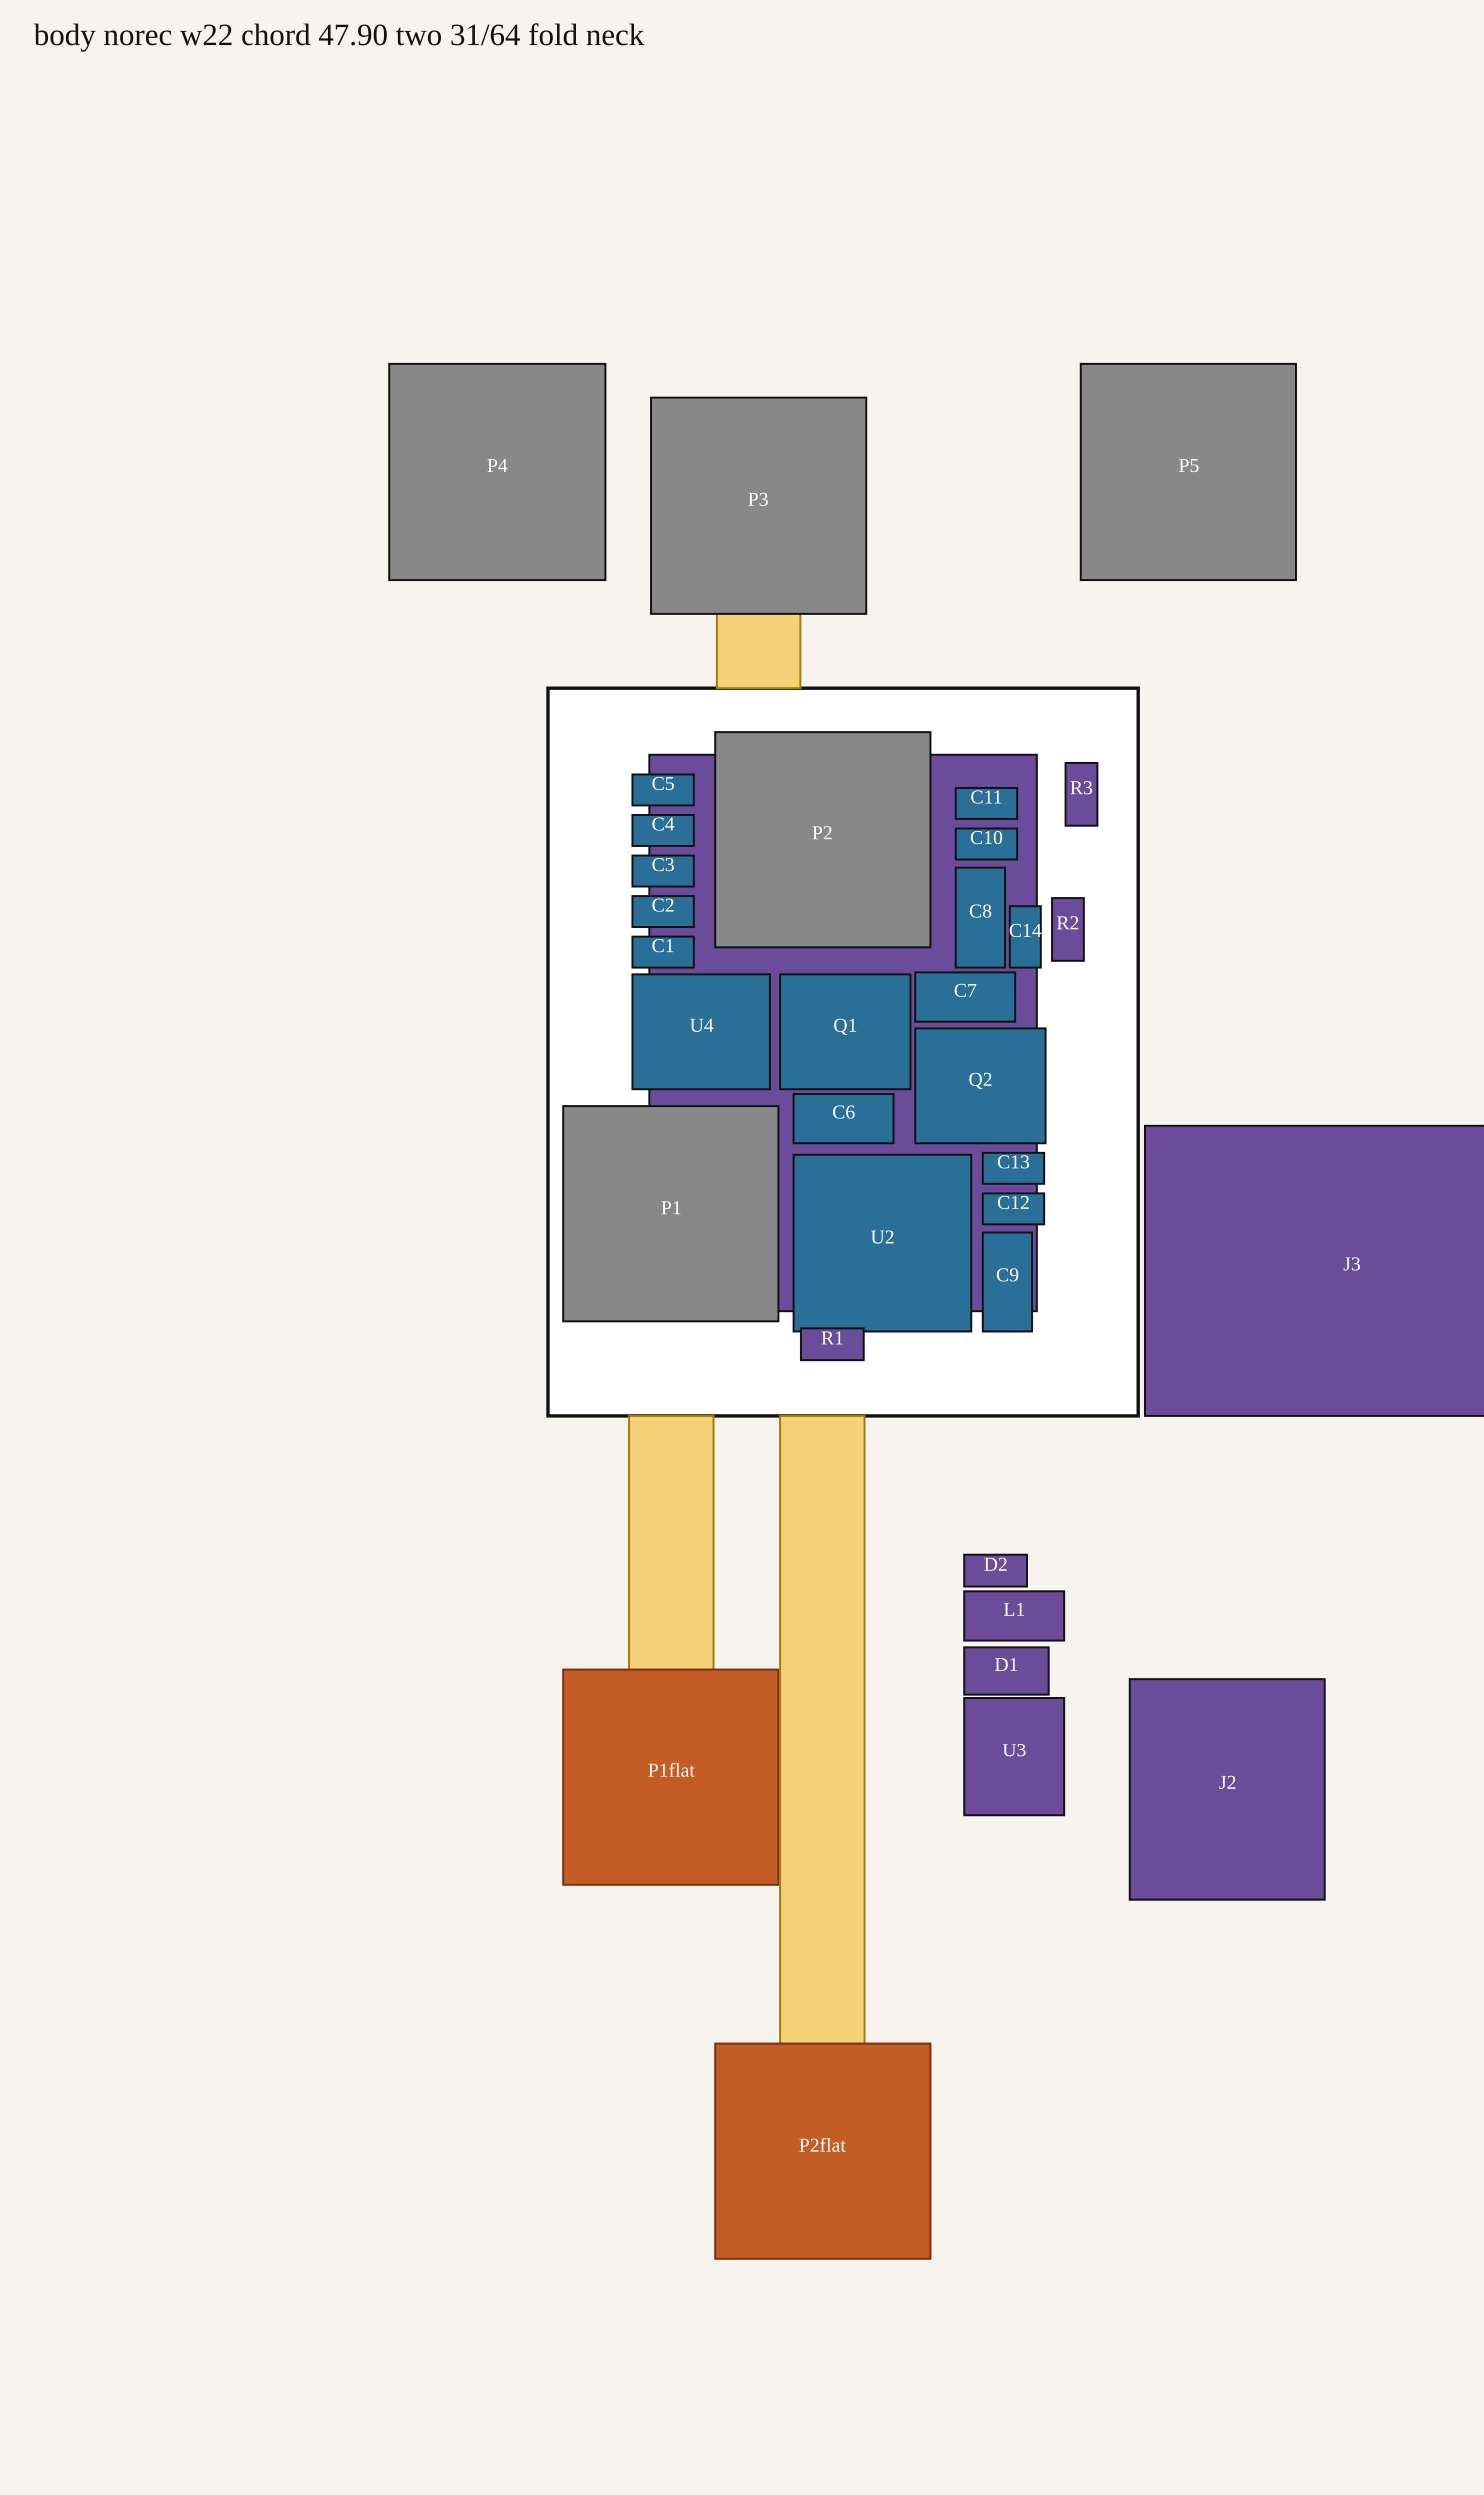
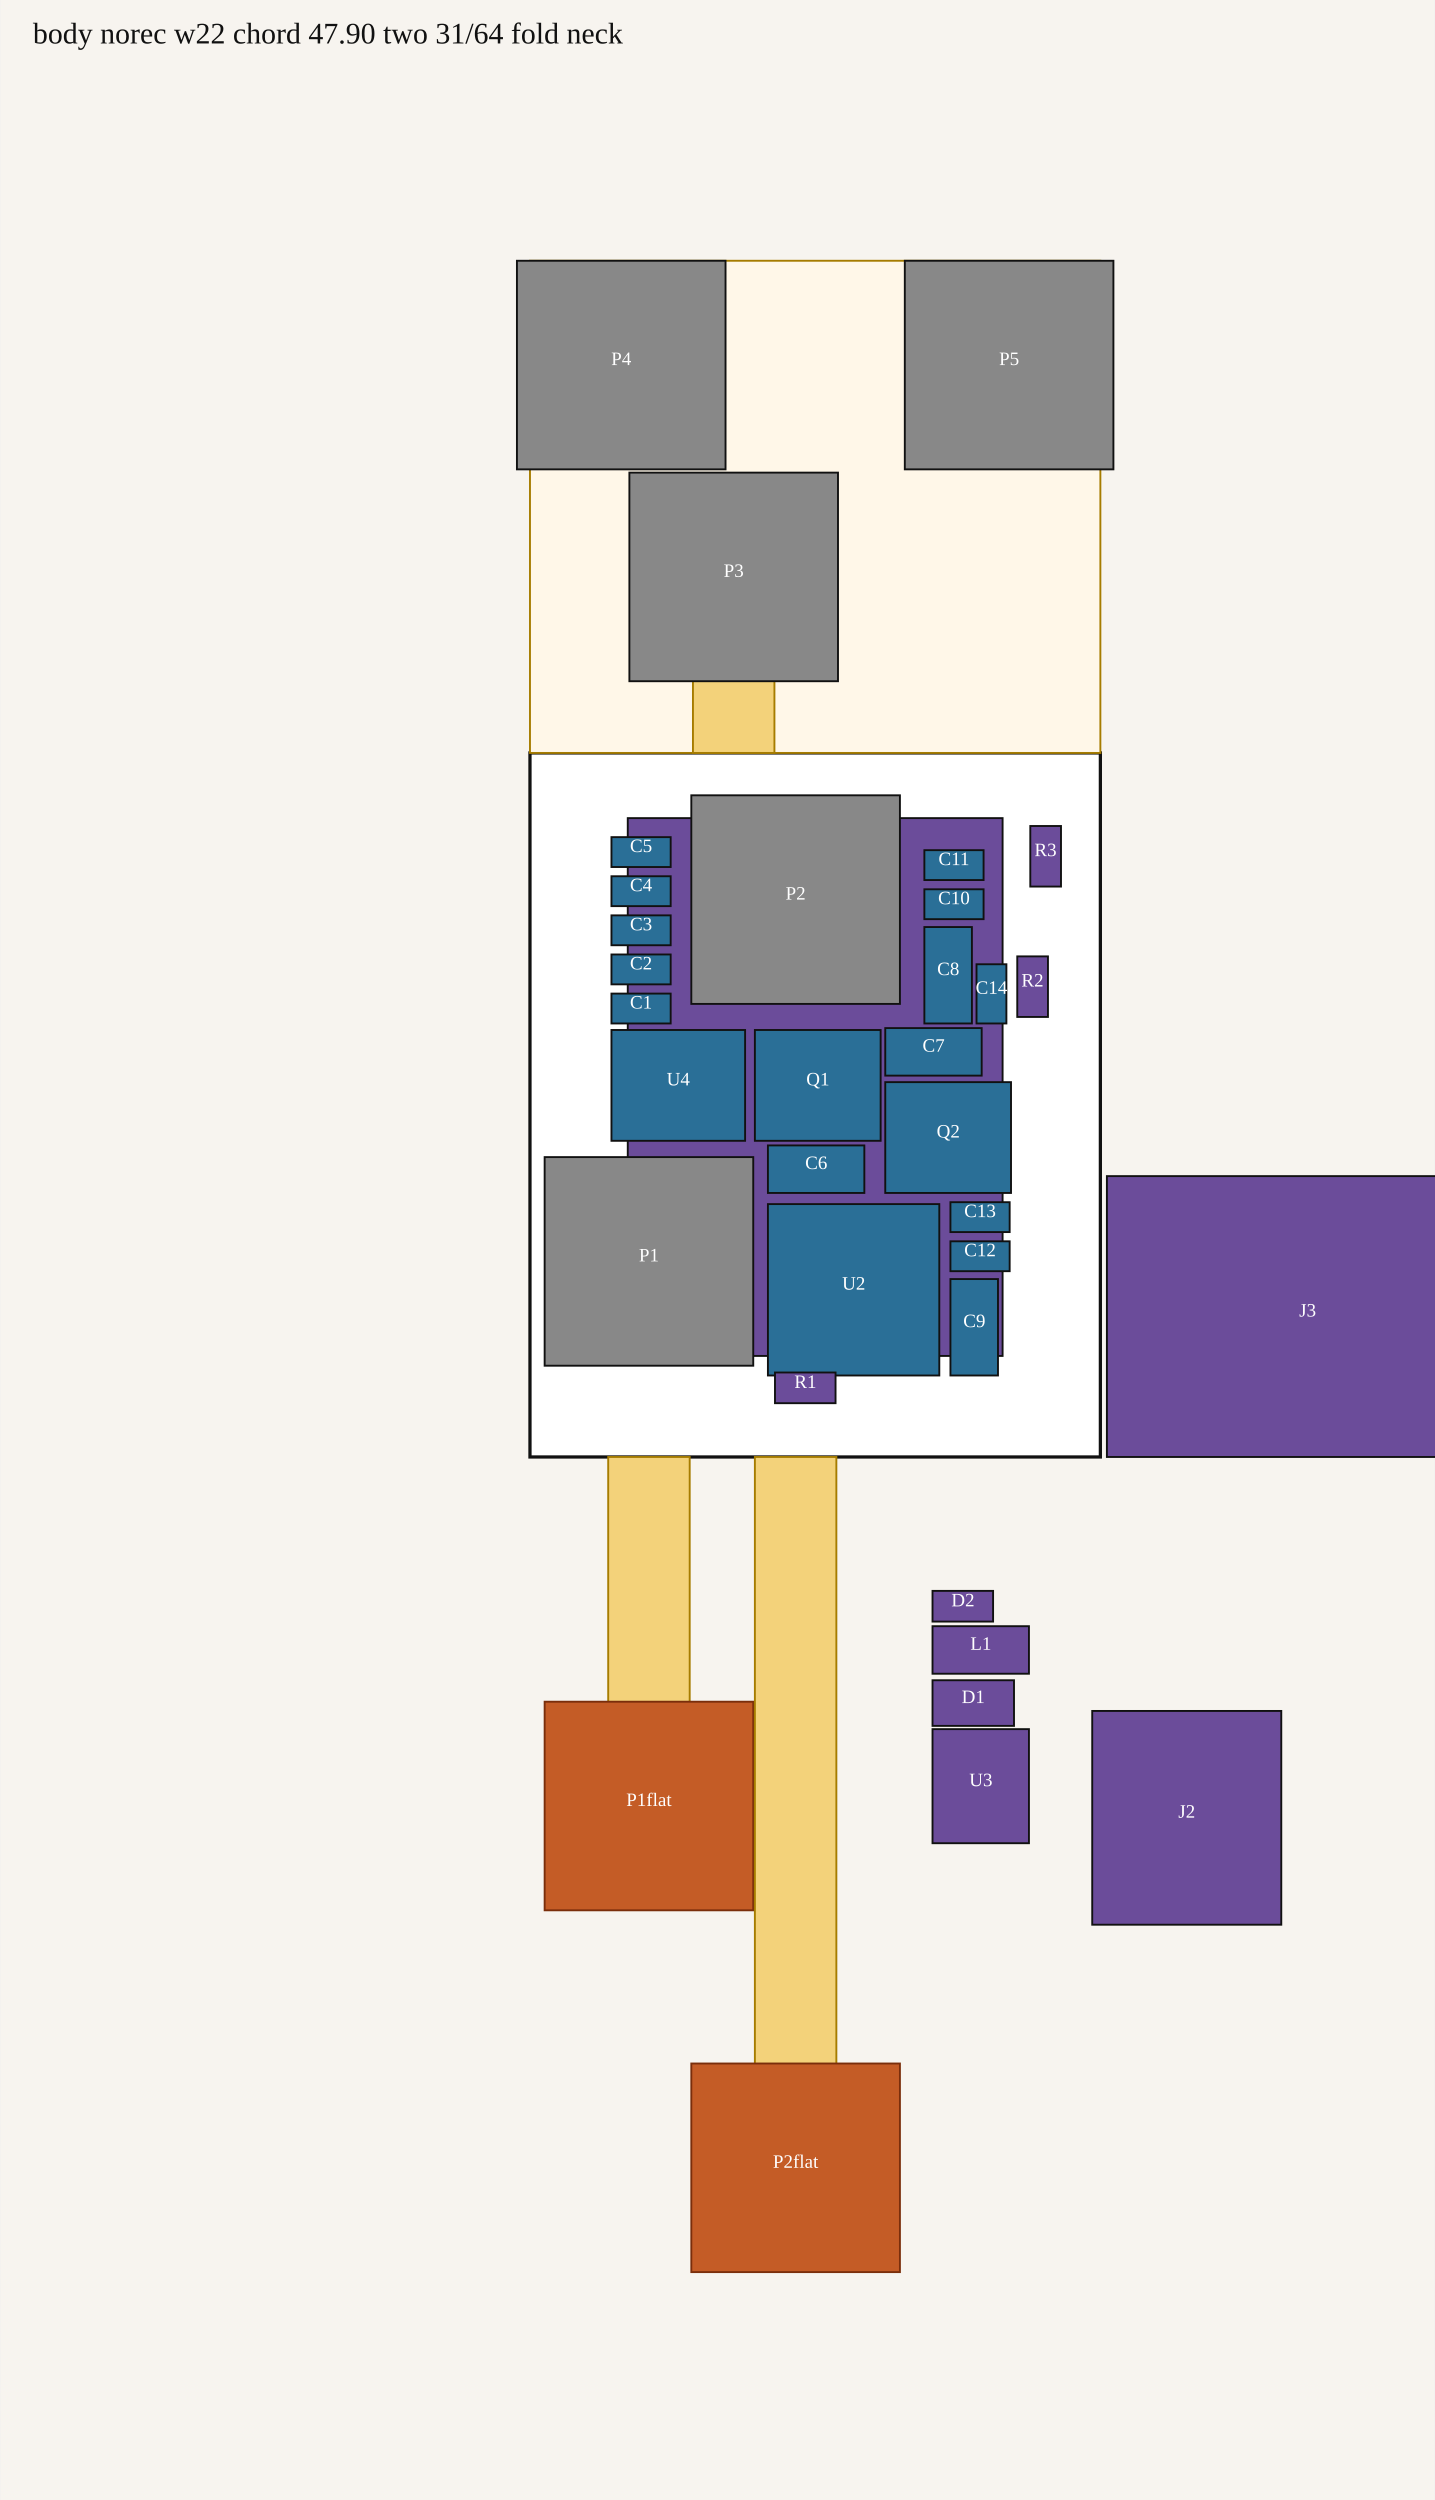
- <svg xmlns="http://www.w3.org/2000/svg" width="528" height="888" viewBox="0 0 528.0 888.0">
+ <svg xmlns="http://www.w3.org/2000/svg" width="528" height="920" viewBox="0 0 528.0 920.4">
  <rect width="100%" height="100%" fill="#f7f4ef" />
-   <rect x="195.0" y="244.8" width="210.0" height="259.2" fill="#fff" stroke="#111" stroke-width="1.2" />
-   <rect x="223.8" y="504.0" width="30.0" height="128.5" fill="#f3d27a" stroke="#a67c00" stroke-width="0.7" />
-   <rect x="200.4" y="594.1" width="76.8" height="76.8" fill="#c45c26" stroke="#7a2e0b" stroke-width="0.7" />
-   <text x="238.8" y="632.5" font-size="7" text-anchor="middle" fill="#fff">P1flat</text>
-   <rect x="277.8" y="504.0" width="30.0" height="261.7" fill="#f3d27a" stroke="#a67c00" stroke-width="0.7" />
-   <rect x="254.4" y="727.3" width="76.8" height="76.8" fill="#c45c26" stroke="#7a2e0b" stroke-width="0.7" />
-   <text x="292.8" y="765.7" font-size="7" text-anchor="middle" fill="#fff">P2flat</text>
-   <rect x="255.0" y="180.0" width="30.0" height="64.8" fill="#f3d27a" stroke="#a67c00" stroke-width="0.7" />
-   <rect x="231.0" y="268.8" width="138.0" height="198.0" fill="#6b4c9a" stroke="#111" stroke-width="0.7" />
-   <text x="300.0" y="367.8" font-size="7" text-anchor="middle" fill="#fff">U1</text>
-   <rect x="200.4" y="393.6" width="76.8" height="76.8" fill="#888" stroke="#111" stroke-width="0.7" />
-   <text x="238.8" y="432.0" font-size="7" text-anchor="middle" fill="#fff">P1</text>
-   <rect x="254.4" y="260.4" width="76.8" height="76.8" fill="#888" stroke="#111" stroke-width="0.7" />
-   <text x="292.8" y="298.8" font-size="7" text-anchor="middle" fill="#fff">P2</text>
-   <rect x="231.6" y="141.6" width="76.8" height="76.8" fill="#888" stroke="#111" stroke-width="0.7" />
-   <text x="270.0" y="180.0" font-size="7" text-anchor="middle" fill="#fff">P3</text>
-   <rect x="138.6" y="129.6" width="76.8" height="76.8" fill="#888" stroke="#111" stroke-width="0.7" />
-   <text x="177.0" y="168.0" font-size="7" text-anchor="middle" fill="#fff">P4</text>
-   <rect x="384.6" y="129.6" width="76.8" height="76.8" fill="#888" stroke="#111" stroke-width="0.7" />
-   <text x="423.0" y="168.0" font-size="7" text-anchor="middle" fill="#fff">P5</text>
-   <rect x="282.6" y="410.9" width="63.1" height="63.1" fill="#2a6f97" stroke="#111" stroke-width="0.7" />
-   <text x="314.2" y="442.4" font-size="7" text-anchor="middle" fill="#fff">U2</text>
-   <rect x="343.2" y="604.2" width="35.5" height="42.0" fill="#6b4c9a" stroke="#111" stroke-width="0.7" />
-   <text x="361.0" y="625.2" font-size="7" text-anchor="middle" fill="#fff">U3</text>
-   <rect x="225.0" y="346.8" width="49.2" height="40.8" fill="#2a6f97" stroke="#111" stroke-width="0.7" />
-   <text x="249.6" y="367.2" font-size="7" text-anchor="middle" fill="#fff">U4</text>
-   <rect x="402.0" y="597.5" width="69.6" height="78.7" fill="#6b4c9a" stroke="#111" stroke-width="0.7" />
-   <text x="436.8" y="636.8" font-size="7" text-anchor="middle" fill="#fff">J2</text>
-   <rect x="407.4" y="400.6" width="147.7" height="103.4" fill="#6b4c9a" stroke="#111" stroke-width="0.7" />
-   <text x="481.3" y="452.3" font-size="7" text-anchor="middle" fill="#fff">J3</text>
-   <rect x="343.2" y="586.2" width="30.0" height="16.8" fill="#6b4c9a" stroke="#111" stroke-width="0.7" />
-   <text x="358.2" y="594.6" font-size="7" text-anchor="middle" fill="#fff">D1</text>
-   <rect x="343.2" y="566.3" width="35.5" height="17.5" fill="#6b4c9a" stroke="#111" stroke-width="0.7" />
-   <text x="361.0" y="575.0" font-size="7" text-anchor="middle" fill="#fff">L1</text>
-   <rect x="343.2" y="553.3" width="22.3" height="11.3" fill="#6b4c9a" stroke="#111" stroke-width="0.7" />
-   <text x="354.4" y="559.0" font-size="7" text-anchor="middle" fill="#fff">D2</text>
-   <rect x="277.8" y="346.8" width="46.3" height="40.8" fill="#2a6f97" stroke="#111" stroke-width="0.7" />
-   <text x="301.0" y="367.2" font-size="7" text-anchor="middle" fill="#fff">Q1</text>
-   <rect x="325.8" y="366.0" width="46.3" height="40.8" fill="#2a6f97" stroke="#111" stroke-width="0.7" />
-   <text x="349.0" y="386.4" font-size="7" text-anchor="middle" fill="#fff">Q2</text>
-   <rect x="285.2" y="472.9" width="22.3" height="11.3" fill="#6b4c9a" stroke="#111" stroke-width="0.7" />
-   <text x="296.4" y="478.6" font-size="7" text-anchor="middle" fill="#fff">R1</text>
-   <rect x="374.4" y="319.7" width="11.3" height="22.3" fill="#6b4c9a" stroke="#111" stroke-width="0.7" />
-   <text x="380.0" y="330.8" font-size="7" text-anchor="middle" fill="#fff">R2</text>
-   <rect x="379.2" y="271.7" width="11.3" height="22.3" fill="#6b4c9a" stroke="#111" stroke-width="0.7" />
-   <text x="384.8" y="282.8" font-size="7" text-anchor="middle" fill="#fff">R3</text>
-   <rect x="225.0" y="333.4" width="21.8" height="11.0" fill="#2a6f97" stroke="#111" stroke-width="0.7" />
-   <text x="235.9" y="338.9" font-size="7" text-anchor="middle" fill="#fff">C1</text>
-   <rect x="225.0" y="319.0" width="21.8" height="11.0" fill="#2a6f97" stroke="#111" stroke-width="0.7" />
-   <text x="235.9" y="324.5" font-size="7" text-anchor="middle" fill="#fff">C2</text>
-   <rect x="225.0" y="304.6" width="21.8" height="11.0" fill="#2a6f97" stroke="#111" stroke-width="0.7" />
-   <text x="235.9" y="310.1" font-size="7" text-anchor="middle" fill="#fff">C3</text>
-   <rect x="225.0" y="290.2" width="21.8" height="11.0" fill="#2a6f97" stroke="#111" stroke-width="0.7" />
-   <text x="235.9" y="295.7" font-size="7" text-anchor="middle" fill="#fff">C4</text>
-   <rect x="225.0" y="275.8" width="21.8" height="11.0" fill="#2a6f97" stroke="#111" stroke-width="0.7" />
-   <text x="235.9" y="281.3" font-size="7" text-anchor="middle" fill="#fff">C5</text>
-   <rect x="282.6" y="389.3" width="35.5" height="17.5" fill="#2a6f97" stroke="#111" stroke-width="0.7" />
-   <text x="300.4" y="398.0" font-size="7" text-anchor="middle" fill="#fff">C6</text>
-   <rect x="325.8" y="346.1" width="35.5" height="17.5" fill="#2a6f97" stroke="#111" stroke-width="0.7" />
-   <text x="343.6" y="354.8" font-size="7" text-anchor="middle" fill="#fff">C7</text>
-   <rect x="340.2" y="308.9" width="17.5" height="35.5" fill="#2a6f97" stroke="#111" stroke-width="0.7" />
-   <text x="349.0" y="326.6" font-size="7" text-anchor="middle" fill="#fff">C8</text>
-   <rect x="349.8" y="438.5" width="17.5" height="35.5" fill="#2a6f97" stroke="#111" stroke-width="0.7" />
-   <text x="358.6" y="456.2" font-size="7" text-anchor="middle" fill="#fff">C9</text>
-   <rect x="340.2" y="295.0" width="21.8" height="11.0" fill="#2a6f97" stroke="#111" stroke-width="0.7" />
-   <text x="351.1" y="300.5" font-size="7" text-anchor="middle" fill="#fff">C10</text>
-   <rect x="340.2" y="280.6" width="21.8" height="11.0" fill="#2a6f97" stroke="#111" stroke-width="0.7" />
-   <text x="351.1" y="286.1" font-size="7" text-anchor="middle" fill="#fff">C11</text>
-   <rect x="349.8" y="424.6" width="21.8" height="11.0" fill="#2a6f97" stroke="#111" stroke-width="0.7" />
-   <text x="360.7" y="430.1" font-size="7" text-anchor="middle" fill="#fff">C12</text>
-   <rect x="349.8" y="410.2" width="21.8" height="11.0" fill="#2a6f97" stroke="#111" stroke-width="0.7" />
-   <text x="360.7" y="415.7" font-size="7" text-anchor="middle" fill="#fff">C13</text>
-   <rect x="359.4" y="322.6" width="11.0" height="21.8" fill="#2a6f97" stroke="#111" stroke-width="0.7" />
-   <text x="364.9" y="333.5" font-size="7" text-anchor="middle" fill="#fff">C14</text>
+   <rect x="195.0" y="277.2" width="210.0" height="259.2" fill="#fff" stroke="#111" stroke-width="1.2" />
+   <rect x="195.0" y="96.0" width="210.0" height="181.2" fill="#fff7e8" stroke="#a67c00" stroke-width="0.7" />
+   <rect x="223.8" y="536.4" width="30.0" height="128.5" fill="#f3d27a" stroke="#a67c00" stroke-width="0.7" />
+   <rect x="200.4" y="626.5" width="76.8" height="76.8" fill="#c45c26" stroke="#7a2e0b" stroke-width="0.7" />
+   <text x="238.8" y="664.9" font-size="7" text-anchor="middle" fill="#fff">P1flat</text>
+   <rect x="277.8" y="536.4" width="30.0" height="261.7" fill="#f3d27a" stroke="#a67c00" stroke-width="0.7" />
+   <rect x="254.4" y="759.7" width="76.8" height="76.8" fill="#c45c26" stroke="#7a2e0b" stroke-width="0.7" />
+   <text x="292.8" y="798.1" font-size="7" text-anchor="middle" fill="#fff">P2flat</text>
+   <rect x="255.0" y="212.4" width="30.0" height="64.8" fill="#f3d27a" stroke="#a67c00" stroke-width="0.7" />
+   <rect x="231.0" y="301.2" width="138.0" height="198.0" fill="#6b4c9a" stroke="#111" stroke-width="0.7" />
+   <text x="300.0" y="400.2" font-size="7" text-anchor="middle" fill="#fff">U1</text>
+   <rect x="200.4" y="426.0" width="76.8" height="76.8" fill="#888" stroke="#111" stroke-width="0.7" />
+   <text x="238.8" y="464.4" font-size="7" text-anchor="middle" fill="#fff">P1</text>
+   <rect x="254.4" y="292.8" width="76.8" height="76.8" fill="#888" stroke="#111" stroke-width="0.7" />
+   <text x="292.8" y="331.2" font-size="7" text-anchor="middle" fill="#fff">P2</text>
+   <rect x="231.6" y="174.0" width="76.8" height="76.8" fill="#888" stroke="#111" stroke-width="0.7" />
+   <text x="270.0" y="212.4" font-size="7" text-anchor="middle" fill="#fff">P3</text>
+   <rect x="190.2" y="96.0" width="76.8" height="76.8" fill="#888" stroke="#111" stroke-width="0.7" />
+   <text x="228.6" y="134.4" font-size="7" text-anchor="middle" fill="#fff">P4</text>
+   <rect x="333.0" y="96.0" width="76.8" height="76.8" fill="#888" stroke="#111" stroke-width="0.7" />
+   <text x="371.4" y="134.4" font-size="7" text-anchor="middle" fill="#fff">P5</text>
+   <rect x="282.6" y="443.3" width="63.1" height="63.1" fill="#2a6f97" stroke="#111" stroke-width="0.7" />
+   <text x="314.2" y="474.8" font-size="7" text-anchor="middle" fill="#fff">U2</text>
+   <rect x="343.2" y="636.6" width="35.5" height="42.0" fill="#6b4c9a" stroke="#111" stroke-width="0.7" />
+   <text x="361.0" y="657.6" font-size="7" text-anchor="middle" fill="#fff">U3</text>
+   <rect x="225.0" y="379.2" width="49.2" height="40.8" fill="#2a6f97" stroke="#111" stroke-width="0.7" />
+   <text x="249.6" y="399.6" font-size="7" text-anchor="middle" fill="#fff">U4</text>
+   <rect x="402.0" y="629.9" width="69.6" height="78.7" fill="#6b4c9a" stroke="#111" stroke-width="0.7" />
+   <text x="436.8" y="669.2" font-size="7" text-anchor="middle" fill="#fff">J2</text>
+   <rect x="407.4" y="433.0" width="147.7" height="103.4" fill="#6b4c9a" stroke="#111" stroke-width="0.7" />
+   <text x="481.3" y="484.7" font-size="7" text-anchor="middle" fill="#fff">J3</text>
+   <rect x="343.2" y="618.6" width="30.0" height="16.8" fill="#6b4c9a" stroke="#111" stroke-width="0.7" />
+   <text x="358.2" y="627.0" font-size="7" text-anchor="middle" fill="#fff">D1</text>
+   <rect x="343.2" y="598.7" width="35.5" height="17.5" fill="#6b4c9a" stroke="#111" stroke-width="0.7" />
+   <text x="361.0" y="607.4" font-size="7" text-anchor="middle" fill="#fff">L1</text>
+   <rect x="343.2" y="585.7" width="22.3" height="11.3" fill="#6b4c9a" stroke="#111" stroke-width="0.7" />
+   <text x="354.4" y="591.4" font-size="7" text-anchor="middle" fill="#fff">D2</text>
+   <rect x="277.8" y="379.2" width="46.3" height="40.8" fill="#2a6f97" stroke="#111" stroke-width="0.7" />
+   <text x="301.0" y="399.6" font-size="7" text-anchor="middle" fill="#fff">Q1</text>
+   <rect x="325.8" y="398.4" width="46.3" height="40.8" fill="#2a6f97" stroke="#111" stroke-width="0.7" />
+   <text x="349.0" y="418.8" font-size="7" text-anchor="middle" fill="#fff">Q2</text>
+   <rect x="285.2" y="505.3" width="22.3" height="11.3" fill="#6b4c9a" stroke="#111" stroke-width="0.7" />
+   <text x="296.4" y="511.0" font-size="7" text-anchor="middle" fill="#fff">R1</text>
+   <rect x="374.4" y="352.1" width="11.3" height="22.3" fill="#6b4c9a" stroke="#111" stroke-width="0.7" />
+   <text x="380.0" y="363.2" font-size="7" text-anchor="middle" fill="#fff">R2</text>
+   <rect x="379.2" y="304.1" width="11.3" height="22.3" fill="#6b4c9a" stroke="#111" stroke-width="0.7" />
+   <text x="384.8" y="315.2" font-size="7" text-anchor="middle" fill="#fff">R3</text>
+   <rect x="225.0" y="365.8" width="21.8" height="11.0" fill="#2a6f97" stroke="#111" stroke-width="0.7" />
+   <text x="235.9" y="371.3" font-size="7" text-anchor="middle" fill="#fff">C1</text>
+   <rect x="225.0" y="351.4" width="21.8" height="11.0" fill="#2a6f97" stroke="#111" stroke-width="0.7" />
+   <text x="235.9" y="356.9" font-size="7" text-anchor="middle" fill="#fff">C2</text>
+   <rect x="225.0" y="337.0" width="21.8" height="11.0" fill="#2a6f97" stroke="#111" stroke-width="0.7" />
+   <text x="235.9" y="342.5" font-size="7" text-anchor="middle" fill="#fff">C3</text>
+   <rect x="225.0" y="322.6" width="21.8" height="11.0" fill="#2a6f97" stroke="#111" stroke-width="0.7" />
+   <text x="235.9" y="328.1" font-size="7" text-anchor="middle" fill="#fff">C4</text>
+   <rect x="225.0" y="308.2" width="21.8" height="11.0" fill="#2a6f97" stroke="#111" stroke-width="0.7" />
+   <text x="235.9" y="313.7" font-size="7" text-anchor="middle" fill="#fff">C5</text>
+   <rect x="282.6" y="421.7" width="35.5" height="17.5" fill="#2a6f97" stroke="#111" stroke-width="0.7" />
+   <text x="300.4" y="430.4" font-size="7" text-anchor="middle" fill="#fff">C6</text>
+   <rect x="325.8" y="378.5" width="35.5" height="17.5" fill="#2a6f97" stroke="#111" stroke-width="0.7" />
+   <text x="343.6" y="387.2" font-size="7" text-anchor="middle" fill="#fff">C7</text>
+   <rect x="340.2" y="341.3" width="17.5" height="35.5" fill="#2a6f97" stroke="#111" stroke-width="0.7" />
+   <text x="349.0" y="359.0" font-size="7" text-anchor="middle" fill="#fff">C8</text>
+   <rect x="349.8" y="470.9" width="17.5" height="35.5" fill="#2a6f97" stroke="#111" stroke-width="0.7" />
+   <text x="358.6" y="488.6" font-size="7" text-anchor="middle" fill="#fff">C9</text>
+   <rect x="340.2" y="327.4" width="21.8" height="11.0" fill="#2a6f97" stroke="#111" stroke-width="0.7" />
+   <text x="351.1" y="332.9" font-size="7" text-anchor="middle" fill="#fff">C10</text>
+   <rect x="340.2" y="313.0" width="21.8" height="11.0" fill="#2a6f97" stroke="#111" stroke-width="0.7" />
+   <text x="351.1" y="318.5" font-size="7" text-anchor="middle" fill="#fff">C11</text>
+   <rect x="349.8" y="457.0" width="21.8" height="11.0" fill="#2a6f97" stroke="#111" stroke-width="0.7" />
+   <text x="360.7" y="462.5" font-size="7" text-anchor="middle" fill="#fff">C12</text>
+   <rect x="349.8" y="442.6" width="21.8" height="11.0" fill="#2a6f97" stroke="#111" stroke-width="0.7" />
+   <text x="360.7" y="448.1" font-size="7" text-anchor="middle" fill="#fff">C13</text>
+   <rect x="359.4" y="355.0" width="11.0" height="21.8" fill="#2a6f97" stroke="#111" stroke-width="0.7" />
+   <text x="364.9" y="365.9" font-size="7" text-anchor="middle" fill="#fff">C14</text>
  <text x="12" y="16" font-size="11" fill="#111">body norec w22 chord 47.90 two 31/64 fold neck</text>
</svg>
